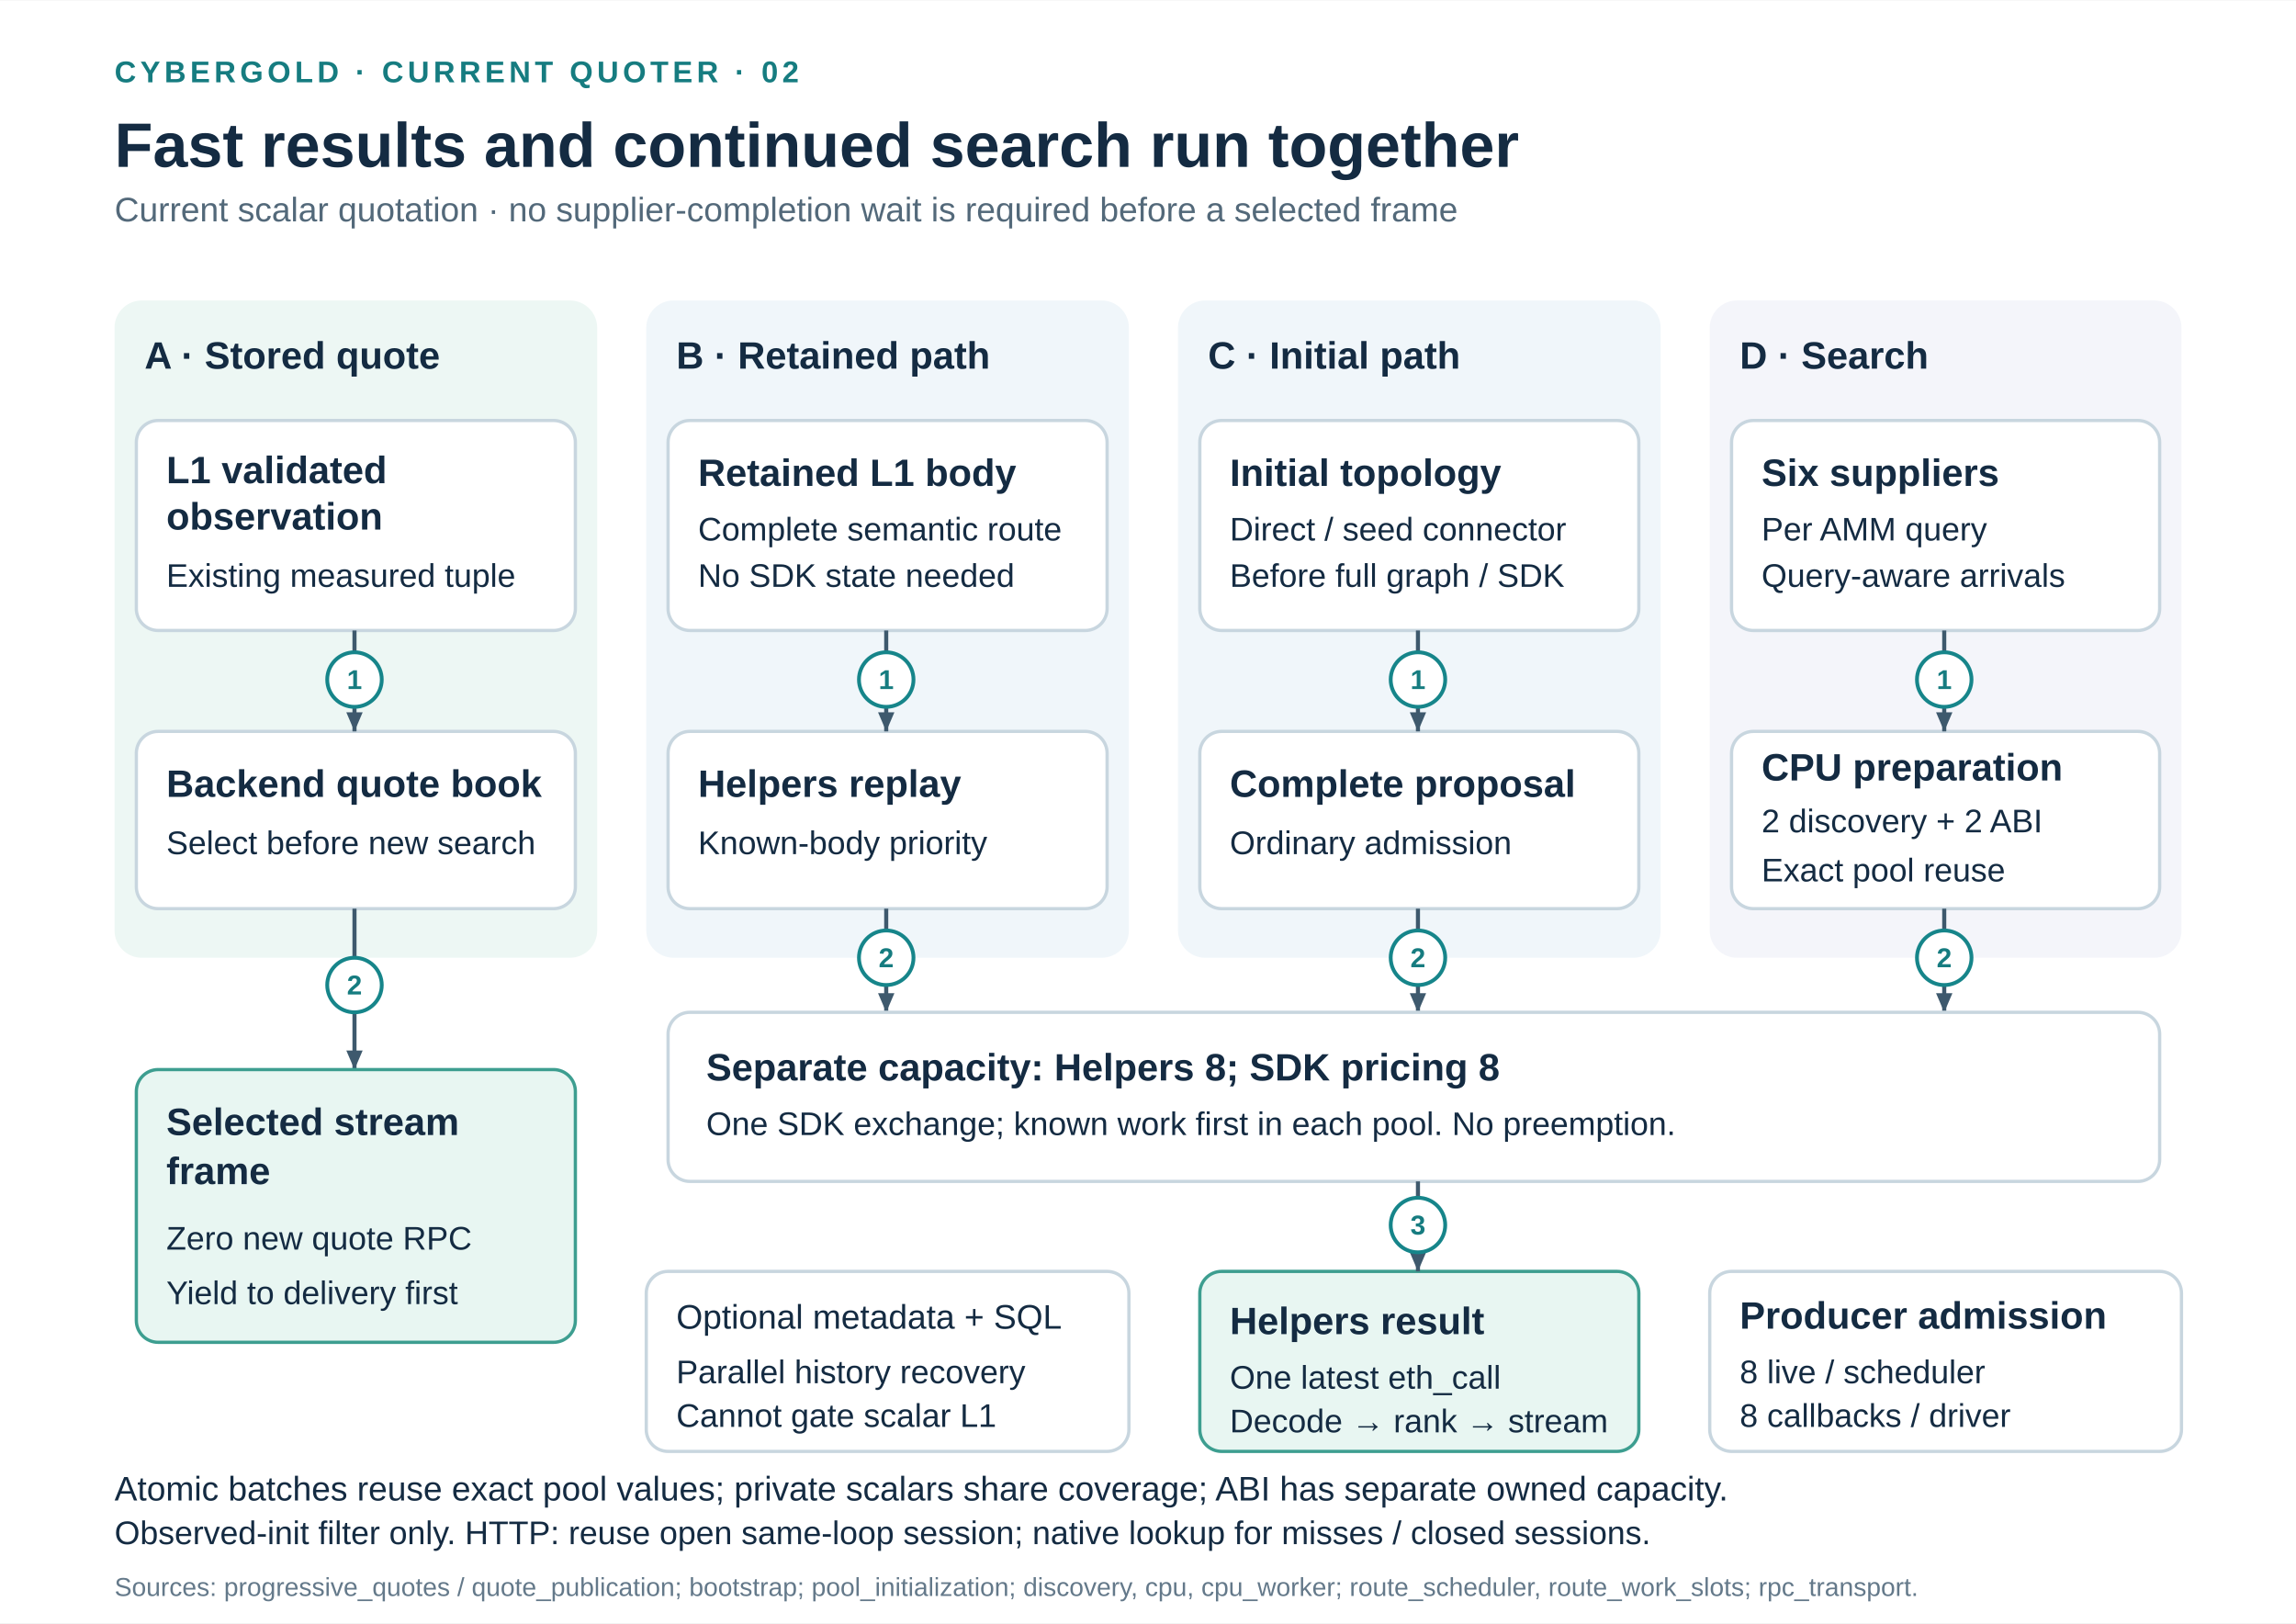
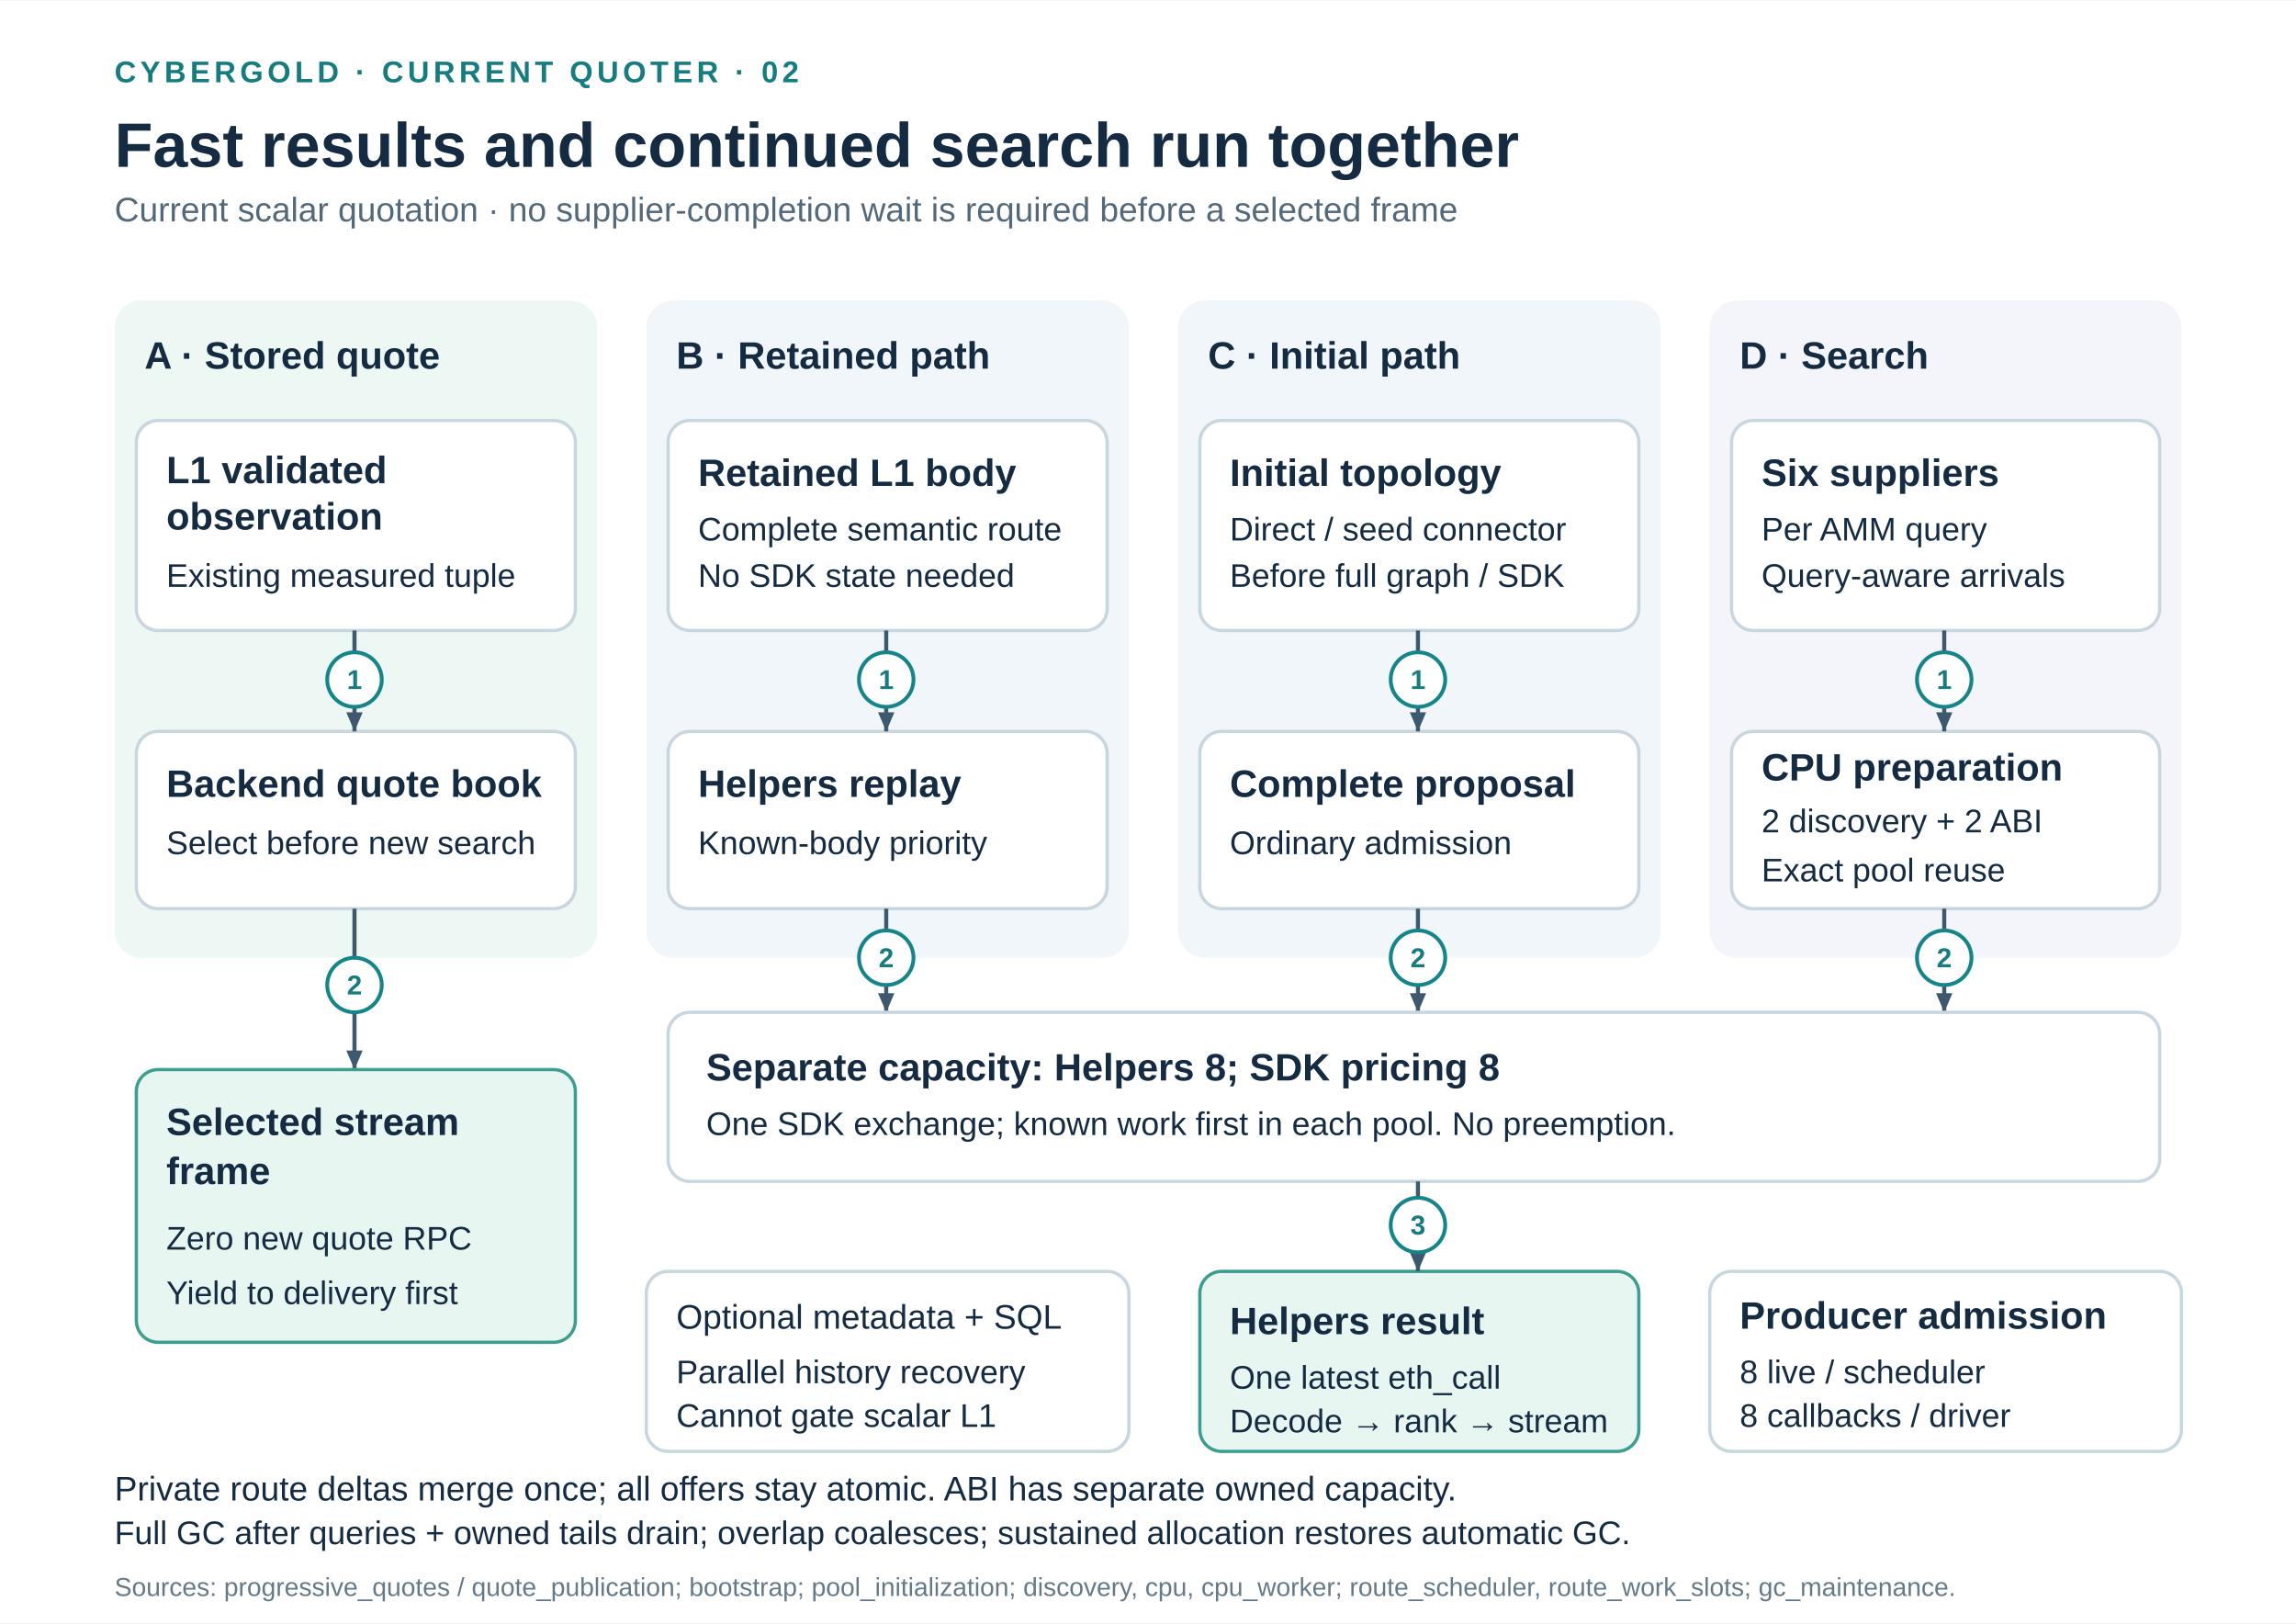
<svg xmlns="http://www.w3.org/2000/svg" width="297mm" height="210mm" viewBox="0 0 842 595" role="img" aria-labelledby="title desc">
  <defs>
    <marker id="arrow" markerWidth="8" markerHeight="8" refX="7" refY="4" orient="auto">
      <path d="M0 0 L8 4 L0 8 Z" fill="#3e596d" />
    </marker>
    <style>
    text{font-family:Arial,Helvetica,sans-serif;fill:#142b42}
    .eyebrow{font-size:11px;font-weight:700;letter-spacing:1.5px;fill:#167c80}
    .title{font-size:23px;font-weight:700}
    .subtitle{font-size:12.5px;fill:#53697a}
    .lane-label{font-size:10px;font-weight:700;letter-spacing:1.2px;fill:#53697a}
    .node{fill:#fff;stroke:#c8d6df;stroke-width:1.2}
    .fresh{fill:#e8f6f2;stroke:#3d9e90;stroke-width:1.2}
    .heading{font-size:14px;font-weight:700}
    .body{font-size:12px}
    .body-large{font-size:12.5px}
    .muted{fill:#53697a}
    .line{fill:none;stroke:#3e596d;stroke-width:1.5}
    .bus{fill:none;stroke:#3e596d;stroke-width:1.5}
    .dashed{fill:none;stroke:#8a9cab;stroke-width:1.3;stroke-dasharray:4 4}
    .step{fill:#fff;stroke:#16858a;stroke-width:1.4}
    .step-text{font-size:10px;font-weight:700;fill:#167c80;text-anchor:middle;dominant-baseline:central}
    .source{font-size:9.5px;fill:#64798a}
  </style>
  </defs>
  <rect width="842" height="595" fill="#fff" />
  <text x="42" y="30" class="eyebrow">CYBERGOLD · CURRENT QUOTER · 02</text>
  <text x="42" y="61" class="title">Fast results and continued search run together</text>
  <text x="42" y="81" class="subtitle">Current scalar quotation · no supplier-completion wait is required before a selected frame</text>
  <rect x="42" y="110" width="177" height="241" rx="10" fill="#edf7f4" />
  <rect x="237" y="110" width="177" height="241" rx="10" fill="#f0f6fa" />
  <rect x="432" y="110" width="177" height="241" rx="10" fill="#f0f6fa" />
  <rect x="627" y="110" width="173" height="241" rx="10" fill="#f4f5fa" />
  <text x="53" y="135" class="heading">A · Stored quote</text>
  <text x="248" y="135" class="heading">B · Retained path</text>
  <text x="443" y="135" class="heading">C · Initial path</text>
  <text x="638" y="135" class="heading">D · Search</text>
  <rect x="50" y="154" width="161" height="77" rx="8" class="node" />
  <text x="61" y="177" class="heading">L1 validated</text>
  <text x="61" y="194" class="heading">observation</text>
  <text x="61" y="215" class="body">Existing measured tuple</text>
  <rect x="245" y="154" width="161" height="77" rx="8" class="node" />
  <text x="256" y="178" class="heading">Retained L1 body</text>
  <text x="256" y="198" class="body">Complete semantic route</text>
  <text x="256" y="215" class="body">No SDK state needed</text>
  <rect x="440" y="154" width="161" height="77" rx="8" class="node" />
  <text x="451" y="178" class="heading">Initial topology</text>
  <text x="451" y="198" class="body">Direct / seed connector</text>
  <text x="451" y="215" class="body">Before full graph / SDK</text>
  <rect x="635" y="154" width="157" height="77" rx="8" class="node" />
  <text x="646" y="178" class="heading">Six suppliers</text>
  <text x="646" y="198" class="body">Per AMM query</text>
  <text x="646" y="215" class="body">Query-aware arrivals</text>
  <rect x="50" y="268" width="161" height="65" rx="8" class="node" />
  <text x="61" y="292" class="heading">Backend quote book</text>
  <text x="61" y="313" class="body">Select before new search</text>
  <rect x="245" y="268" width="161" height="65" rx="8" class="node" />
  <text x="256" y="292" class="heading">Helpers replay</text>
  <text x="256" y="313" class="body">Known-body priority</text>
  <rect x="440" y="268" width="161" height="65" rx="8" class="node" />
  <text x="451" y="292" class="heading">Complete proposal</text>
  <text x="451" y="313" class="body">Ordinary admission</text>
  <rect x="635" y="268" width="157" height="65" rx="8" class="node" />
  <text x="646" y="286" class="heading">CPU preparation</text>
  <text x="646" y="305" class="body">2 discovery + 2 ABI</text>
  <text x="646" y="323" class="body">Exact pool reuse</text>
  <path d="M130 231 V268" class="line" />
  <polygon points="130.00,268.00 127.00,261.00 133.00,261.00" fill="#3e596d" />
  <circle cx="130" cy="249" r="10" class="step" />
  <text x="130" y="249" class="step-text">1</text>
  <path d="M325 231 V268" class="line" />
  <polygon points="325.00,268.00 322.00,261.00 328.00,261.00" fill="#3e596d" />
  <circle cx="325" cy="249" r="10" class="step" />
  <text x="325" y="249" class="step-text">1</text>
  <path d="M520 231 V268" class="line" />
  <polygon points="520.00,268.00 517.00,261.00 523.00,261.00" fill="#3e596d" />
  <circle cx="520" cy="249" r="10" class="step" />
  <text x="520" y="249" class="step-text">1</text>
  <path d="M713 231 V268" class="line" />
  <polygon points="713.00,268.00 710.00,261.00 716.00,261.00" fill="#3e596d" />
  <circle cx="713" cy="249" r="10" class="step" />
  <text x="713" y="249" class="step-text">1</text>
  <path d="M130 333 V392" class="line" />
  <polygon points="130.00,392.00 127.00,385.00 133.00,385.00" fill="#3e596d" />
  <circle cx="130" cy="361" r="10" class="step" />
  <text x="130" y="361" class="step-text">2</text>
  <path d="M325 333 V371" class="line" />
  <polygon points="325.00,371.00 322.00,364.00 328.00,364.00" fill="#3e596d" />
  <circle cx="325" cy="351" r="10" class="step" />
  <text x="325" y="351" class="step-text">2</text>
  <path d="M520 333 V371" class="line" />
  <polygon points="520.00,371.00 517.00,364.00 523.00,364.00" fill="#3e596d" />
  <circle cx="520" cy="351" r="10" class="step" />
  <text x="520" y="351" class="step-text">2</text>
  <path d="M713 333 V371" class="line" />
  <polygon points="713.00,371.00 710.00,364.00 716.00,364.00" fill="#3e596d" />
  <circle cx="713" cy="351" r="10" class="step" />
  <text x="713" y="351" class="step-text">2</text>
  <rect x="245" y="371" width="547" height="62" rx="8" class="node" />
  <text x="259" y="396" class="heading">Separate capacity: Helpers 8; SDK pricing 8</text>
  <text x="259" y="416" class="body">One SDK exchange; known work first in each pool. No preemption.</text>
  <rect x="50" y="392" width="161" height="100" rx="8" class="fresh" />
  <text x="61" y="416" class="heading">Selected stream</text>
  <text x="61" y="434" class="heading">frame</text>
  <text x="61" y="458" class="body">Zero new quote RPC</text>
  <text x="61" y="478" class="body">Yield to delivery first</text>
  <rect x="440" y="466" width="161" height="66" rx="8" class="fresh" />
  <text x="451" y="489" class="heading">Helpers result</text>
  <text x="451" y="509" class="body">One latest eth_call</text>
  <text x="451" y="525" class="body">Decode → rank → stream</text>
  <path d="M520 433 V466" class="line" />
  <polygon points="520.00,466.00 517.00,459.00 523.00,459.00" fill="#3e596d" />
  <circle cx="520" cy="449" r="10" class="step" />
  <text x="520" y="449" class="step-text">3</text>
  <rect x="237" y="466" width="177" height="66" rx="8" class="node" />
  <text x="248" y="487" class="body-large">Optional metadata + SQL</text>
  <text x="248" y="507" class="body">Parallel history recovery</text>
  <text x="248" y="523" class="body">Cannot gate scalar L1</text>
  <rect x="627" y="466" width="173" height="66" rx="8" class="node" />
  <text x="638" y="487" class="heading">Producer admission</text>
  <text x="638" y="507" class="body">8 live / scheduler</text>
  <text x="638" y="523" class="body">8 callbacks / driver</text>
-   <text x="42" y="550" class="body-large">Atomic batches reuse exact pool values; private scalars share coverage; ABI has separate owned capacity.</text>
-   <text x="42" y="566" class="body">Observed-init filter only. HTTP: reuse open same-loop session; native lookup for misses / closed sessions.</text>
-   <text x="42" y="585" class="source">Sources: progressive_quotes / quote_publication; bootstrap; pool_initialization; discovery, cpu, cpu_worker; route_scheduler, route_work_slots; rpc_transport.</text>
+   <text x="42" y="550" class="body-large">Private route deltas merge once; all offers stay atomic. ABI has separate owned capacity.</text>
+   <text x="42" y="566" class="body">Full GC after queries + owned tails drain; overlap coalesces; sustained allocation restores automatic GC.</text>
+   <text x="42" y="585" class="source">Sources: progressive_quotes / quote_publication; bootstrap; pool_initialization; discovery, cpu, cpu_worker; route_scheduler, route_work_slots; gc_maintenance.</text>
</svg>
